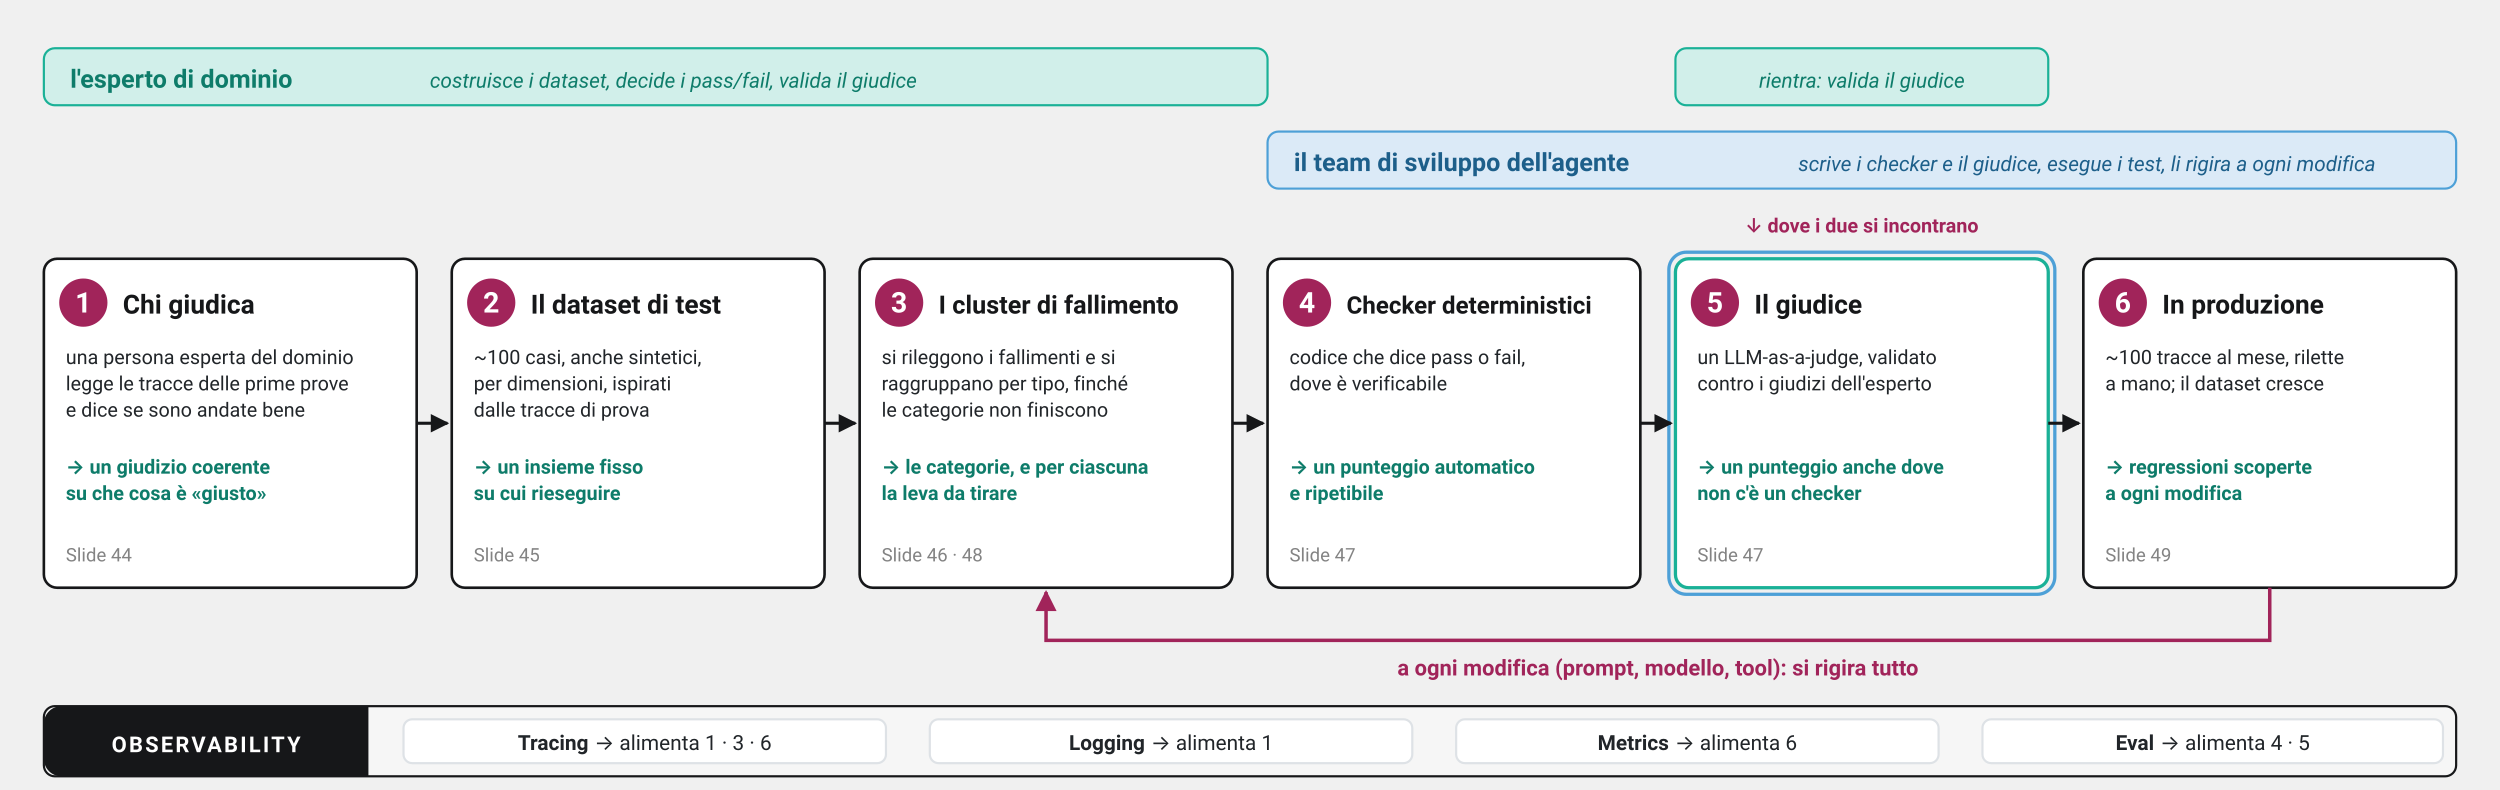
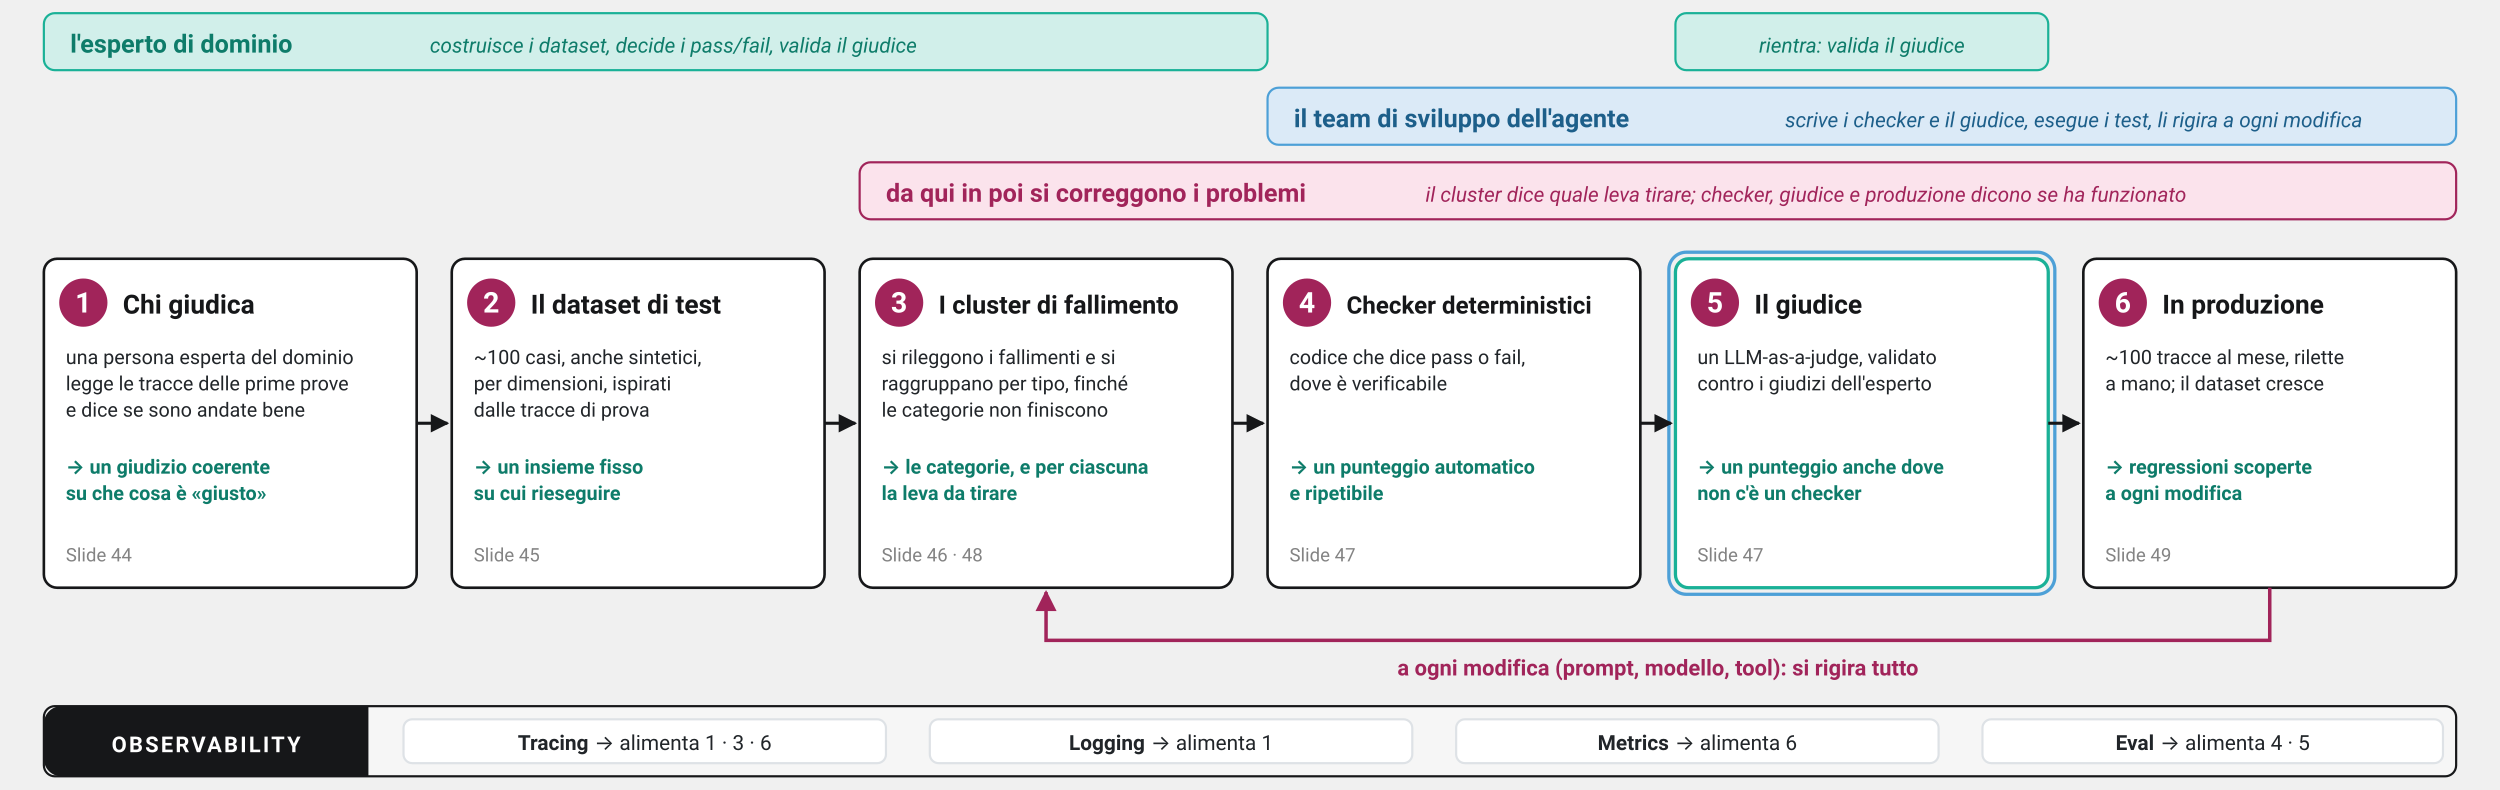
<svg xmlns="http://www.w3.org/2000/svg" viewBox="0 0 1140 360" width="1140" height="360" role="img" font-family="Poppins, system-ui, -apple-system, 'Segoe UI', Roboto, sans-serif">
  <defs>
    <marker id="a" viewBox="0 0 10 10" refX="9" refY="5" markerWidth="6" markerHeight="6" orient="auto-start-reverse">
      <path d="M0 0 L10 5 L0 10 z" fill="#161719" />
    </marker>
    <marker id="ab" viewBox="0 0 10 10" refX="9" refY="5" markerWidth="6" markerHeight="6" orient="auto-start-reverse">
      <path d="M0 0 L10 5 L0 10 z" fill="#a1245a" />
    </marker>
  </defs>
-   <rect x="20" y="22" width="558" height="26" rx="5" fill="#d1efea" stroke="#1ab197" />
-   <rect x="764" y="22" width="170" height="26" rx="5" fill="#d1efea" stroke="#1ab197" />
-   <text x="32" y="40" font-size="11.5" font-weight="700" fill="#0e7c6a">l'esperto di dominio</text>
-   <text x="196" y="40" font-size="9.5" font-style="italic" fill="#0e7c6a">costruisce i dataset, decide i pass/fail, valida il giudice</text>
-   <text x="849" y="40" text-anchor="middle" font-size="9.5" font-style="italic" fill="#0e7c6a">rientra: valida il giudice</text>
-   <rect x="578" y="60" width="542" height="26" rx="5" fill="#dbeaf7" stroke="#4da0d7" />
-   <text x="590" y="78" font-size="11.5" font-weight="700" fill="#1d5f8a">il team di sviluppo dell'agente</text>
-   <text x="820" y="78" font-size="9.5" font-style="italic" fill="#1d5f8a">scrive i checker e il giudice, esegue i test, li rigira a ogni modifica</text>
-   <text x="849" y="106" text-anchor="middle" font-size="9" font-weight="600" fill="#a1245a">↓ dove i due si incontrano</text>
+   <rect x="20" y="6" width="558" height="26" rx="5" fill="#d1efea" stroke="#1ab197" />
+   <rect x="764" y="6" width="170" height="26" rx="5" fill="#d1efea" stroke="#1ab197" />
+   <text x="32" y="24" font-size="11.5" font-weight="700" fill="#0e7c6a">l'esperto di dominio</text>
+   <text x="196" y="24" font-size="9.5" font-style="italic" fill="#0e7c6a">costruisce i dataset, decide i pass/fail, valida il giudice</text>
+   <text x="849" y="24" text-anchor="middle" font-size="9.5" font-style="italic" fill="#0e7c6a">rientra: valida il giudice</text>
+   <rect x="578" y="40" width="542" height="26" rx="5" fill="#dbeaf7" stroke="#4da0d7" />
+   <text x="590" y="58" font-size="11.5" font-weight="700" fill="#1d5f8a">il team di sviluppo dell'agente</text>
+   <text x="814" y="58" font-size="9.5" font-style="italic" fill="#1d5f8a">scrive i checker e il giudice, esegue i test, li rigira a ogni modifica</text>
+   <rect x="392" y="74" width="728" height="26" rx="5" fill="#fbe3ec" stroke="#a1245a" />
+   <text x="404" y="92" font-size="11.5" font-weight="700" fill="#a1245a">da qui in poi si correggono i problemi</text>
+   <text x="650" y="92" font-size="9.5" font-style="italic" fill="#a1245a">il cluster dice quale leva tirare; checker, giudice e produzione dicono se ha funzionato</text>
  <g fill="#ffffff" stroke="#161719" stroke-width="1.2">
    <rect x="20" y="118" width="170" height="150" rx="6" />
    <rect x="206" y="118" width="170" height="150" rx="6" />
    <rect x="392" y="118" width="170" height="150" rx="6" />
    <rect x="578" y="118" width="170" height="150" rx="6" />
    <rect x="950" y="118" width="170" height="150" rx="6" />
  </g>
  <rect x="761" y="115" width="176" height="156" rx="8" fill="none" stroke="#4da0d7" stroke-width="1.5" />
  <rect x="764" y="118" width="170" height="150" rx="6" fill="#ffffff" stroke="#1ab197" stroke-width="1.5" />
  <g font-size="13" font-weight="700" fill="#ffffff" text-anchor="middle">
    <circle cx="38" cy="138" r="11" fill="#a1245a" />
    <text x="38" y="142.5">1</text>
    <circle cx="224" cy="138" r="11" fill="#a1245a" />
    <text x="224" y="142.5">2</text>
    <circle cx="410" cy="138" r="11" fill="#a1245a" />
    <text x="410" y="142.5">3</text>
    <circle cx="596" cy="138" r="11" fill="#a1245a" />
    <text x="596" y="142.5">4</text>
    <circle cx="782" cy="138" r="11" fill="#a1245a" />
    <text x="782" y="142.5">5</text>
    <circle cx="968" cy="138" r="11" fill="#a1245a" />
    <text x="968" y="142.5">6</text>
  </g>
  <g font-size="12" font-weight="700" fill="#161719">
    <text x="56" y="143">Chi giudica</text>
    <text x="242" y="143">Il dataset di test</text>
    <text x="428" y="143" font-size="11.5">I cluster di fallimento</text>
    <text x="614" y="143" font-size="11">Checker deterministici</text>
    <text x="800" y="143">Il giudice</text>
    <text x="986" y="143">In produzione</text>
  </g>
  <g font-size="9" fill="#212529">
    <text x="30" y="166">una persona esperta del dominio</text>
    <text x="30" y="178">legge le tracce delle prime prove</text>
    <text x="30" y="190">e dice se sono andate bene</text>
    <text x="216" y="166">~100 casi, anche sintetici,</text>
    <text x="216" y="178">per dimensioni, ispirati</text>
    <text x="216" y="190">dalle tracce di prova</text>
    <text x="402" y="166">si rileggono i fallimenti e si</text>
    <text x="402" y="178">raggruppano per tipo, finché</text>
    <text x="402" y="190">le categorie non finiscono</text>
    <text x="588" y="166">codice che dice pass o fail,</text>
    <text x="588" y="178">dove è verificabile</text>
    <text x="774" y="166">un LLM-as-a-judge, validato</text>
    <text x="774" y="178">contro i giudizi dell'esperto</text>
    <text x="960" y="166">~100 tracce al mese, rilette</text>
    <text x="960" y="178">a mano; il dataset cresce</text>
  </g>
  <g font-size="9" font-weight="700" fill="#0e7c6a">
    <text x="30" y="216">→ un giudizio coerente</text>
    <text x="30" y="228">   su che cosa è «giusto»</text>
    <text x="216" y="216">→ un insieme fisso</text>
    <text x="216" y="228">   su cui rieseguire</text>
    <text x="402" y="216">→ le categorie, e per ciascuna</text>
    <text x="402" y="228">   la leva da tirare</text>
    <text x="588" y="216">→ un punteggio automatico</text>
    <text x="588" y="228">   e ripetibile</text>
    <text x="774" y="216">→ un punteggio anche dove</text>
    <text x="774" y="228">   non c'è un checker</text>
    <text x="960" y="216">→ regressioni scoperte</text>
    <text x="960" y="228">   a ogni modifica</text>
  </g>
  <g font-size="8.5" fill="#838383">
    <text x="30" y="256">Slide 44</text>
    <text x="216" y="256">Slide 45</text>
    <text x="402" y="256">Slide 46 · 48</text>
    <text x="588" y="256">Slide 47</text>
    <text x="774" y="256">Slide 47</text>
    <text x="960" y="256">Slide 49</text>
  </g>
  <g stroke="#161719" stroke-width="1.4" marker-end="url(#a)">
    <line x1="190" y1="193" x2="204" y2="193" />
    <line x1="376" y1="193" x2="390" y2="193" />
    <line x1="562" y1="193" x2="576" y2="193" />
    <line x1="748" y1="193" x2="762" y2="193" />
    <line x1="934" y1="193" x2="948" y2="193" />
  </g>
  <path d="M1035 268 v24 h-558 v-22" fill="none" stroke="#a1245a" stroke-width="1.6" marker-end="url(#ab)" />
  <text x="756" y="308" text-anchor="middle" font-size="10" font-weight="600" fill="#a1245a">a ogni modifica (prompt, modello, tool): si rigira tutto</text>
  <rect x="20" y="322" width="1100" height="32" rx="5" fill="#f6f6f6" stroke="#161719" />
  <path d="M20,330 a8,8 0 0 1 8,-8 h140 v32 h-140 a8,8 0 0 1 -8,-8 Z" fill="#161719" />
  <text x="94" y="343" text-anchor="middle" font-size="10" font-weight="700" letter-spacing="1" fill="#ffffff">OBSERVABILITY</text>
  <g fill="#ffffff" stroke="#dee2e6">
    <rect x="184" y="328" width="220" height="20" rx="4" />
    <rect x="424" y="328" width="220" height="20" rx="4" />
    <rect x="664" y="328" width="220" height="20" rx="4" />
    <rect x="904" y="328" width="210" height="20" rx="4" />
  </g>
  <g font-size="9.5" fill="#212529" text-anchor="middle">
    <text x="294" y="342">
      <tspan font-weight="700">Tracing</tspan> → alimenta 1 · 3 · 6</text>
    <text x="534" y="342">
      <tspan font-weight="700">Logging</tspan> → alimenta 1</text>
    <text x="774" y="342">
      <tspan font-weight="700">Metrics</tspan> → alimenta 6</text>
    <text x="1009" y="342">
      <tspan font-weight="700">Eval</tspan> → alimenta 4 · 5</text>
  </g>
</svg>
